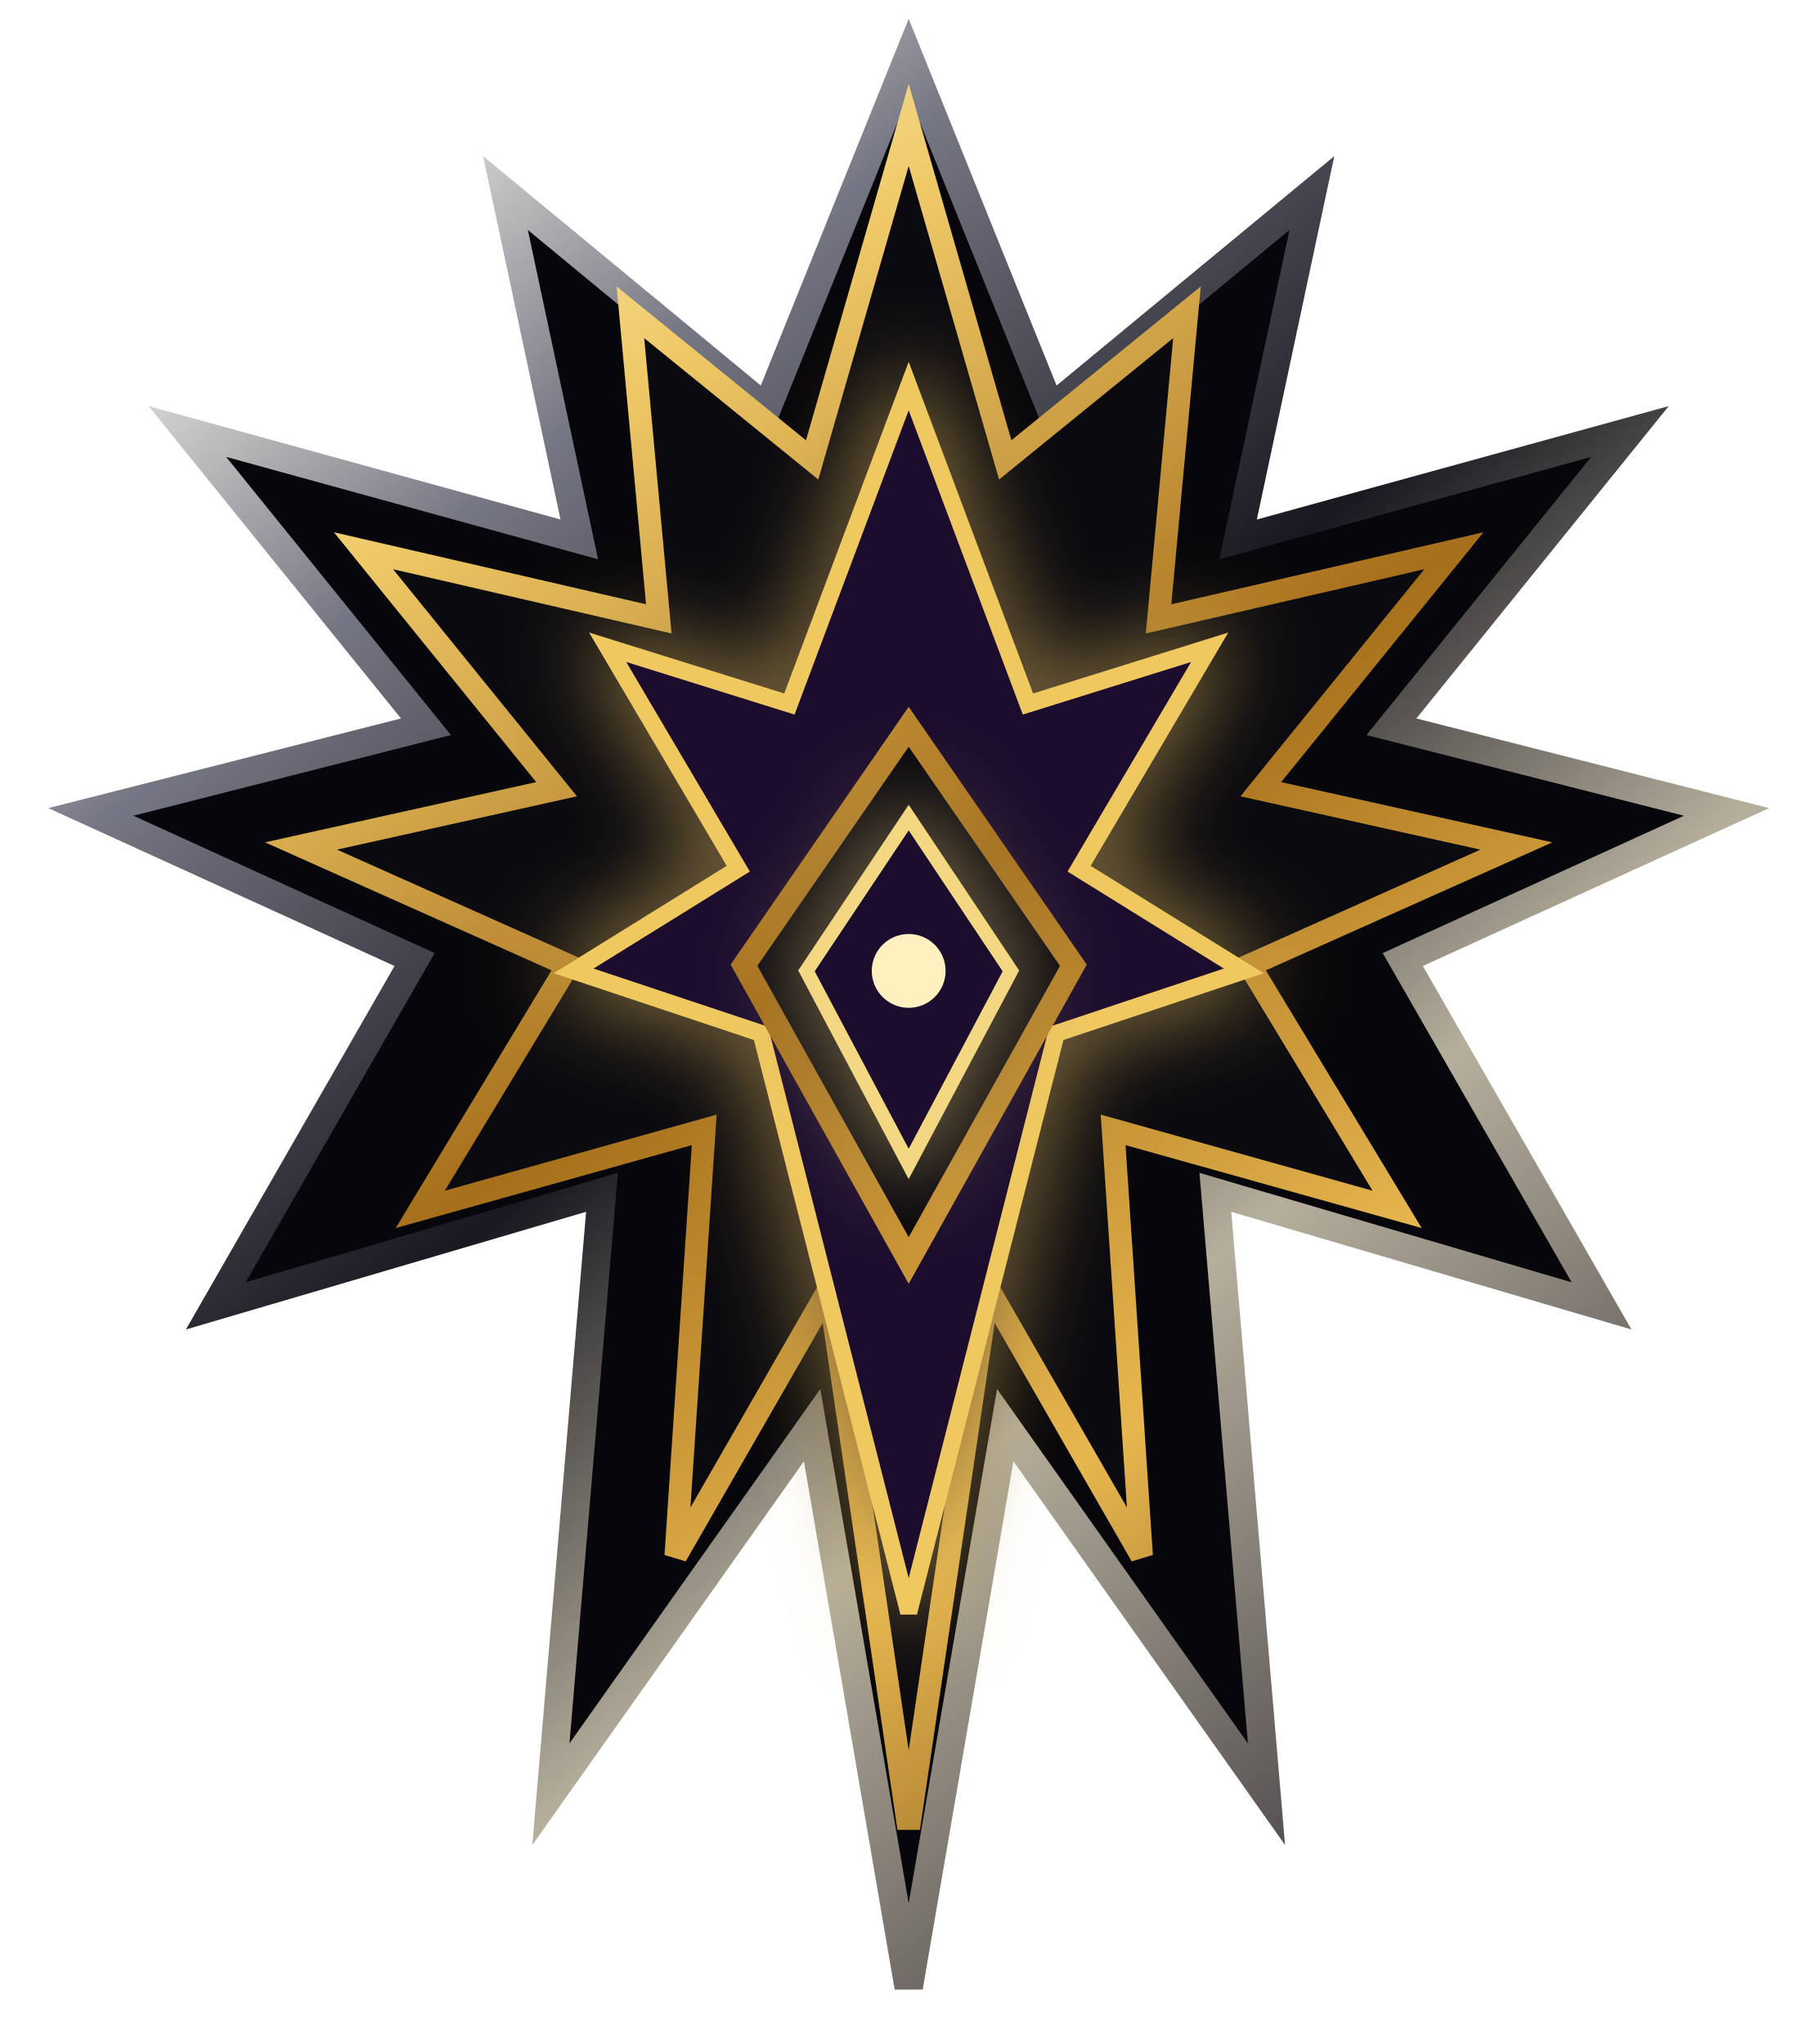
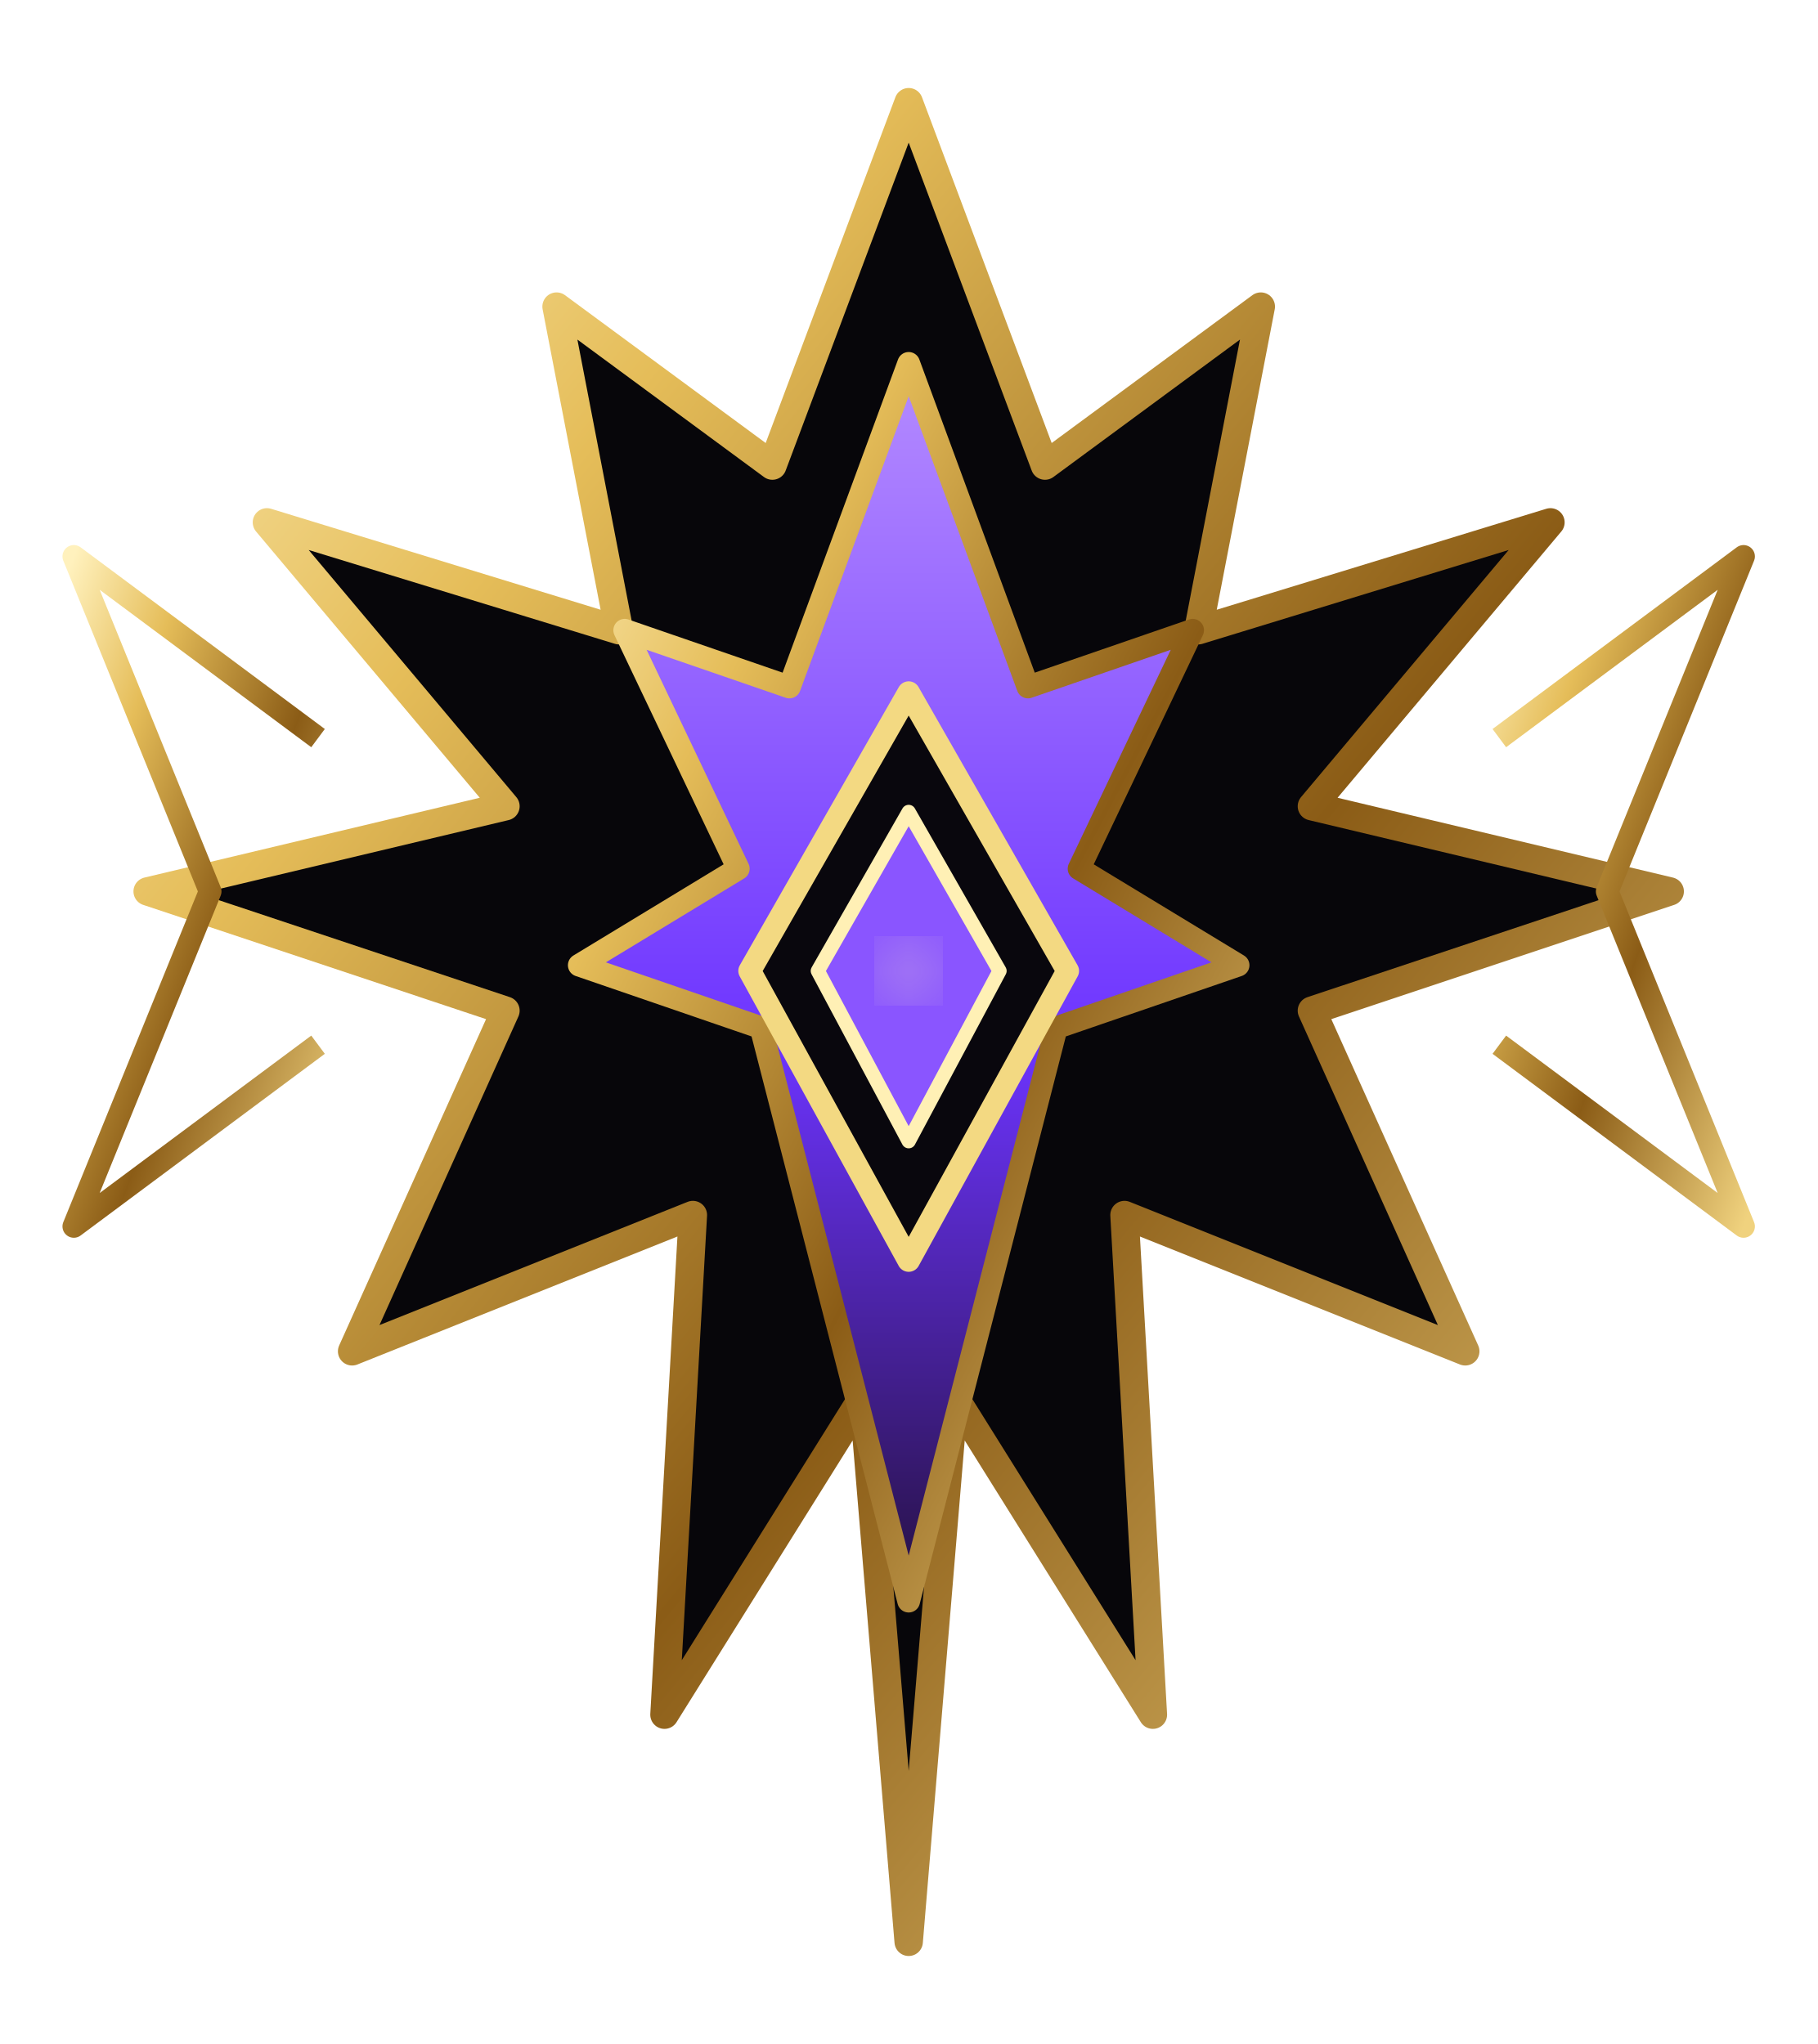
- <svg xmlns="http://www.w3.org/2000/svg" width="320" height="360" viewBox="0 0 320 360" fill="none">
+ <svg xmlns="http://www.w3.org/2000/svg" viewBox="0 0 320 360">
  <defs>
-     <linearGradient id="gold" x1="58" y1="20" x2="264" y2="334" gradientUnits="userSpaceOnUse">
-       <stop stop-color="#FFF2C6" />
-       <stop offset=".18" stop-color="#F0CA69" />
-       <stop offset=".46" stop-color="#A66F1B" />
-       <stop offset=".72" stop-color="#E7B74F" />
-       <stop offset="1" stop-color="#6F4310" />
+     <linearGradient id="gold" x1="0" y1="0" x2="1" y2="1">
+       <stop stop-color="#fff1bd" />
+       <stop offset=".24" stop-color="#e5bd59" />
+       <stop offset=".58" stop-color="#8b5c16" />
+       <stop offset="1" stop-color="#f0d27e" />
    </linearGradient>
-     <linearGradient id="steel" x1="42" y1="35" x2="286" y2="324" gradientUnits="userSpaceOnUse">
-       <stop stop-color="#F5F2EA" />
-       <stop offset=".18" stop-color="#767784" />
-       <stop offset=".44" stop-color="#191820" />
-       <stop offset=".67" stop-color="#B6AF9D" />
-       <stop offset="1" stop-color="#2D2932" />
+     <linearGradient id="violet" x1="0" y1="0" x2="0" y2="1">
+       <stop stop-color="#b58cff" />
+       <stop offset=".55" stop-color="#6d34ff" />
+       <stop offset="1" stop-color="#24103f" />
    </linearGradient>
-     <radialGradient id="violet" cx="0" cy="0" r="1" gradientTransform="translate(160 182) rotate(90) scale(92 82)">
-       <stop stop-color="#D9B7FF" />
-       <stop offset=".24" stop-color="#A768FF" />
-       <stop offset=".58" stop-color="#6B2FFF" />
-       <stop offset="1" stop-color="#1B082F" />
-     </radialGradient>
-     <filter id="glow" x="-80%" y="-80%" width="260%" height="260%">
-       <feGaussianBlur stdDeviation="8" result="b" />
-       <feMerge>
-         <feMergeNode in="b" />
-         <feMergeNode in="SourceGraphic" />
-       </feMerge>
+     <filter id="glow">
+       <feGaussianBlur stdDeviation="7" />
    </filter>
  </defs>
-   <path d="M160 10 185 72 231 34 218 95 287 76 245 128 304 143 247 169 282 230 214 210 223 316 177 251 160 350 143 251 97 316 106 210 38 230 73 169 16 143 75 128 33 76 102 95 89 34 135 72 160 10Z" fill="#07060A" stroke="url(#steel)" stroke-width="5" />
-   <path d="M160 22 177 81 209 55 204 109 256 97 222 139 267 149 220 170 246 213 196 199 201 274 174 227 160 322 146 227 119 274 124 199 74 213 100 170 53 149 98 139 64 97 116 109 111 55 143 81 160 22Z" fill="#0B0A0F" stroke="url(#gold)" stroke-width="4" />
-   <path d="M160 68 181 124 213 114 190 153 219 171 186 182 160 284 134 182 101 171 130 153 107 114 139 124 160 68Z" fill="url(#violet)" stroke="#F0C861" stroke-width="3" filter="url(#glow)" />
-   <path d="M160 128 189 170 160 222 131 170 160 128Z" fill="#09070E" stroke="url(#gold)" stroke-width="4" />
-   <path d="M160 144 178 171 160 205 142 171 160 144Z" fill="url(#violet)" stroke="#F4D783" stroke-width="2.5" filter="url(#glow)" />
-   <circle cx="160" cy="171" r="6.5" fill="#FFF1BF" />
+   <g fill="none" stroke-linejoin="round">
+     <path d="M160 18 184 82 222 54 211 111 273 92 231 142 294 157 231 178 258 238 198 214 203 302 168 246 160 342 152 246 117 302 122 214 62 238 89 178 26 157 89 142 47 92 109 111 98 54 136 82Z" fill="#07060a" stroke="url(#gold)" stroke-width="5" />
+     <path d="M160 64 181 121 210 111 190 153 218 170 186 181 160 282 134 181 102 170 130 153 110 111 139 121Z" fill="url(#violet)" stroke="url(#gold)" stroke-width="4" />
+     <path d="M160 122 188 171 160 222 132 171Z" fill="#09070d" stroke="#f3d982" stroke-width="4" />
+     <path d="M160 143 176 171 160 201 144 171Z" fill="#8a55ff" stroke="#fff0b5" stroke-width="2.5" />
+     <path d="M56 130 13 98 37 157 13 216 56 184" stroke="url(#gold)" stroke-width="4" />
+     <path d="M264 130 307 98 283 157 307 216 264 184" stroke="url(#gold)" stroke-width="4" />
+   </g>
+   <circle cx="160" cy="171" r="5" fill="#fff3c6" filter="url(#glow)" />
</svg>
